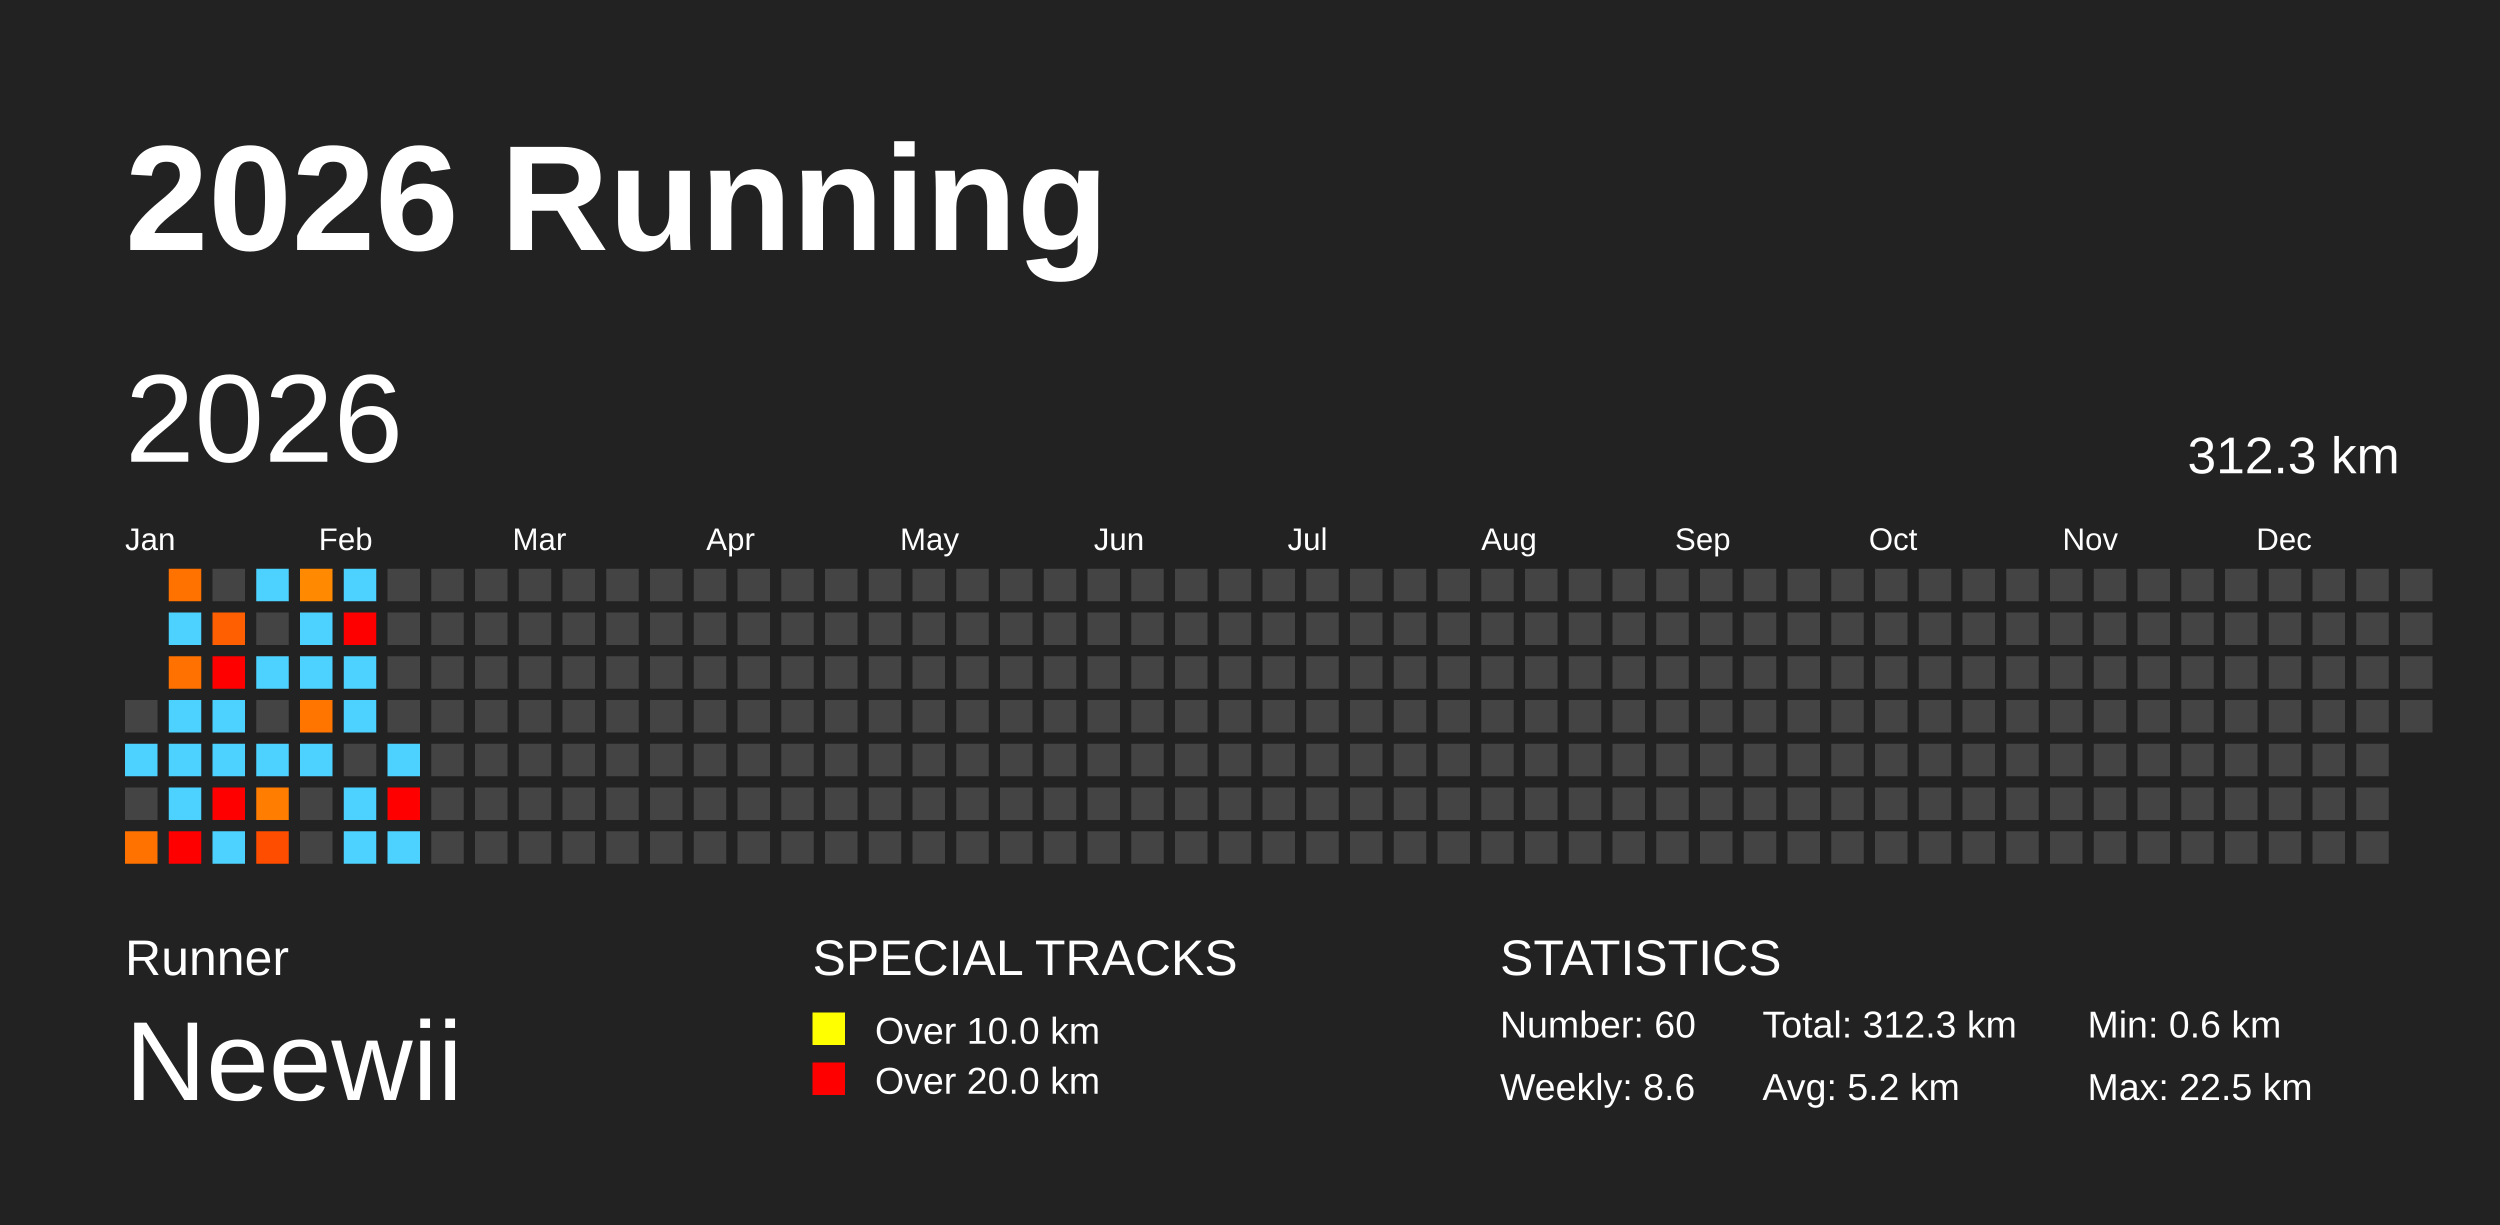
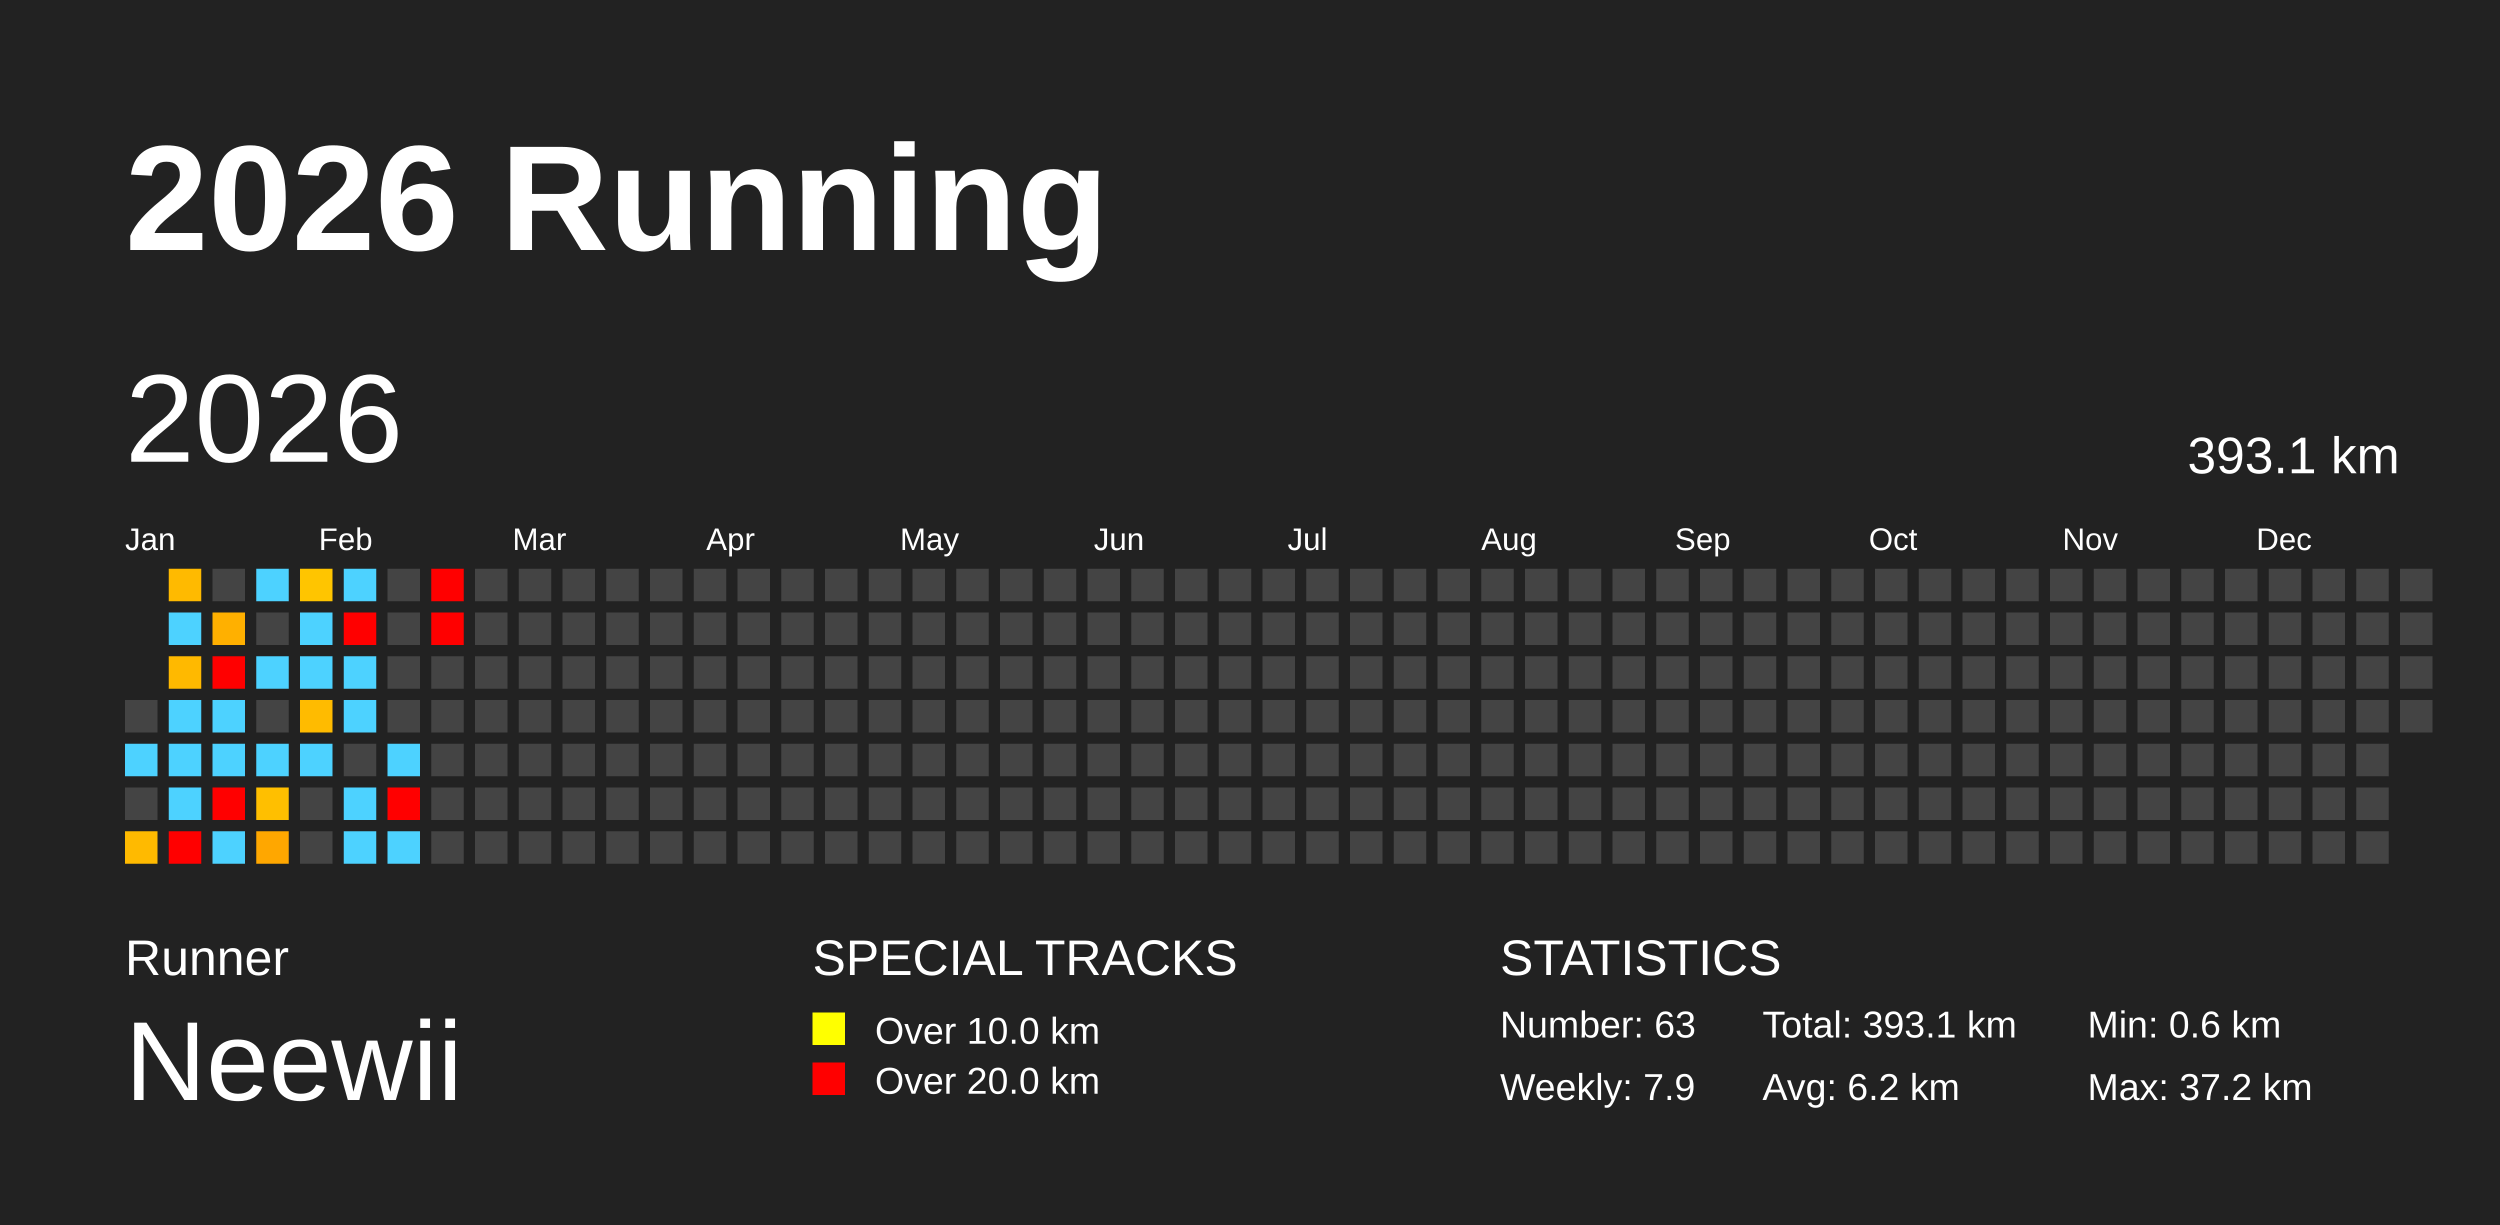
<svg xmlns="http://www.w3.org/2000/svg" baseProfile="full" height="98mm" version="1.1" viewBox="0,0,200,98" width="200mm">
  <defs />
  <rect fill="#222222" height="98" width="200" x="0" y="0" />
  <text fill="#FFFFFF" style="font-size:12px; font-family:Arial; font-weight:bold;" x="10" y="20">2026 Running</text>
  <text fill="#FFFFFF" style="font-size:4px; font-family:Arial" x="10" y="78">Runner</text>
  <text fill="#FFFFFF" style="font-size:9px; font-family:Arial" x="10" y="88">Neewii</text>
  <text fill="#FFFFFF" style="font-size:4px; font-family:Arial" x="65" y="78">SPECIAL TRACKS</text>
  <rect fill="yellow" height="2.6" width="2.6" x="65" y="81" />
  <text fill="#FFFFFF" style="font-size:3px; font-family:Arial" x="70" y="83.5">Over 10.0 km</text>
  <rect fill="red" height="2.6" width="2.6" x="65" y="85" />
  <text fill="#FFFFFF" style="font-size:3px; font-family:Arial" x="70" y="87.5">Over 20.0 km</text>
  <text fill="#FFFFFF" style="font-size:4px; font-family:Arial" x="120" y="78">STATISTICS</text>
-   <text fill="#FFFFFF" style="font-size:3px; font-family:Arial" x="120" y="83">Number: 60</text>
-   <text fill="#FFFFFF" style="font-size:3px; font-family:Arial" x="120" y="88">Weekly: 8.6</text>
-   <text fill="#FFFFFF" style="font-size:3px; font-family:Arial" x="141" y="83">Total: 312.3 km</text>
-   <text fill="#FFFFFF" style="font-size:3px; font-family:Arial" x="141" y="88">Avg: 5.2 km</text>
+   <text fill="#FFFFFF" style="font-size:3px; font-family:Arial" x="120" y="83">Number: 63</text>
+   <text fill="#FFFFFF" style="font-size:3px; font-family:Arial" x="120" y="88">Weekly: 7.9</text>
+   <text fill="#FFFFFF" style="font-size:3px; font-family:Arial" x="141" y="83">Total: 393.1 km</text>
+   <text fill="#FFFFFF" style="font-size:3px; font-family:Arial" x="141" y="88">Avg: 6.2 km</text>
  <text fill="#FFFFFF" style="font-size:3px; font-family:Arial" x="167" y="83">Min: 0.6 km</text>
-   <text fill="#FFFFFF" style="font-size:3px; font-family:Arial" x="167" y="88">Max: 22.5 km</text>
+   <text fill="#FFFFFF" style="font-size:3px; font-family:Arial" x="167" y="88">Max: 37.2 km</text>
  <text dominant-baseline="hanging" fill="#FFFFFF" style="font-size:10.0px; font-family:Arial;" x="10" y="30">2026</text>
-   <text dominant-baseline="hanging" fill="#FFFFFF" style="font-size:4.125px; font-family:Arial;" x="175" y="35">312.3 km</text>
+   <text dominant-baseline="hanging" fill="#FFFFFF" style="font-size:4.125px; font-family:Arial;" x="175" y="35">393.1 km</text>
  <text fill="#FFFFFF" style="font-size:2.5px; font-family:Arial" x="10.0" y="44">Jan</text>
  <text fill="#FFFFFF" style="font-size:2.5px; font-family:Arial" x="25.5" y="44">Feb</text>
  <text fill="#FFFFFF" style="font-size:2.5px; font-family:Arial" x="41.0" y="44">Mar</text>
  <text fill="#FFFFFF" style="font-size:2.5px; font-family:Arial" x="56.5" y="44">Apr</text>
  <text fill="#FFFFFF" style="font-size:2.5px; font-family:Arial" x="72.0" y="44">May</text>
  <text fill="#FFFFFF" style="font-size:2.5px; font-family:Arial" x="87.5" y="44">Jun</text>
  <text fill="#FFFFFF" style="font-size:2.5px; font-family:Arial" x="103.0" y="44">Jul</text>
  <text fill="#FFFFFF" style="font-size:2.5px; font-family:Arial" x="118.5" y="44">Aug</text>
  <text fill="#FFFFFF" style="font-size:2.5px; font-family:Arial" x="134.0" y="44">Sep</text>
  <text fill="#FFFFFF" style="font-size:2.5px; font-family:Arial" x="149.5" y="44">Oct</text>
  <text fill="#FFFFFF" style="font-size:2.5px; font-family:Arial" x="165.0" y="44">Nov</text>
  <text fill="#FFFFFF" style="font-size:2.5px; font-family:Arial" x="180.5" y="44">Dec</text>
  <rect fill="#444444" height="2.6" width="2.6" x="10.0" y="56.0" />
  <rect fill="#4dd2ff" height="2.6" width="2.6" x="10.0" y="59.5" />
  <rect fill="#444444" height="2.6" width="2.6" x="10.0" y="63.0" />
-   <rect fill="#ff7200" height="2.6" width="2.6" x="10.0" y="66.5" />
-   <rect fill="#ff7200" height="2.6" width="2.6" x="13.5" y="45.5" />
+   <rect fill="#ffba00" height="2.6" width="2.6" x="10.0" y="66.5" />
+   <rect fill="#ffba00" height="2.6" width="2.6" x="13.5" y="45.5" />
  <rect fill="#4dd2ff" height="2.6" width="2.6" x="13.5" y="49.0" />
-   <rect fill="#ff7100" height="2.6" width="2.6" x="13.5" y="52.5" />
+   <rect fill="#ffb900" height="2.6" width="2.6" x="13.5" y="52.5" />
  <rect fill="#4dd2ff" height="2.6" width="2.6" x="13.5" y="56.0" />
  <rect fill="#4dd2ff" height="2.6" width="2.6" x="13.5" y="59.5" />
  <rect fill="#4dd2ff" height="2.6" width="2.6" x="13.5" y="63.0" />
  <rect fill="red" height="2.6" width="2.6" x="13.5" y="66.5" />
  <rect fill="#444444" height="2.6" width="2.6" x="17.0" y="45.5" />
-   <rect fill="#ff5f00" height="2.6" width="2.6" x="17.0" y="49.0" />
+   <rect fill="#ffb000" height="2.6" width="2.6" x="17.0" y="49.0" />
  <rect fill="red" height="2.6" width="2.6" x="17.0" y="52.5" />
  <rect fill="#4dd2ff" height="2.6" width="2.6" x="17.0" y="56.0" />
  <rect fill="#4dd2ff" height="2.6" width="2.6" x="17.0" y="59.5" />
  <rect fill="red" height="2.6" width="2.6" x="17.0" y="63.0" />
  <rect fill="#4dd2ff" height="2.6" width="2.6" x="17.0" y="66.5" />
  <rect fill="#4dd2ff" height="2.6" width="2.6" x="20.5" y="45.5" />
  <rect fill="#444444" height="2.6" width="2.6" x="20.5" y="49.0" />
  <rect fill="#4dd2ff" height="2.6" width="2.6" x="20.5" y="52.5" />
  <rect fill="#444444" height="2.6" width="2.6" x="20.5" y="56.0" />
  <rect fill="#4dd2ff" height="2.6" width="2.6" x="20.5" y="59.5" />
-   <rect fill="#ff7d00" height="2.6" width="2.6" x="20.5" y="63.0" />
-   <rect fill="#ff4d00" height="2.6" width="2.6" x="20.5" y="66.5" />
-   <rect fill="#ff8900" height="2.6" width="2.6" x="24.0" y="45.5" />
+   <rect fill="#ffbf00" height="2.6" width="2.6" x="20.5" y="63.0" />
+   <rect fill="#ffa700" height="2.6" width="2.6" x="20.5" y="66.5" />
+   <rect fill="#ffc500" height="2.6" width="2.6" x="24.0" y="45.5" />
  <rect fill="#4dd2ff" height="2.6" width="2.6" x="24.0" y="49.0" />
  <rect fill="#4dd2ff" height="2.6" width="2.6" x="24.0" y="52.5" />
-   <rect fill="#ff7500" height="2.6" width="2.6" x="24.0" y="56.0" />
+   <rect fill="#ffbb00" height="2.6" width="2.6" x="24.0" y="56.0" />
  <rect fill="#4dd2ff" height="2.6" width="2.6" x="24.0" y="59.5" />
  <rect fill="#444444" height="2.6" width="2.6" x="24.0" y="63.0" />
  <rect fill="#444444" height="2.6" width="2.6" x="24.0" y="66.5" />
  <rect fill="#4dd2ff" height="2.6" width="2.6" x="27.5" y="45.5" />
  <rect fill="red" height="2.6" width="2.6" x="27.5" y="49.0" />
  <rect fill="#4dd2ff" height="2.6" width="2.6" x="27.5" y="52.5" />
  <rect fill="#4dd2ff" height="2.6" width="2.6" x="27.5" y="56.0" />
  <rect fill="#444444" height="2.6" width="2.6" x="27.5" y="59.5" />
  <rect fill="#4dd2ff" height="2.6" width="2.6" x="27.5" y="63.0" />
  <rect fill="#4dd2ff" height="2.6" width="2.6" x="27.5" y="66.5" />
  <rect fill="#444444" height="2.6" width="2.6" x="31.0" y="45.5" />
  <rect fill="#444444" height="2.6" width="2.6" x="31.0" y="49.0" />
  <rect fill="#444444" height="2.6" width="2.6" x="31.0" y="52.5" />
  <rect fill="#444444" height="2.6" width="2.6" x="31.0" y="56.0" />
  <rect fill="#4dd2ff" height="2.6" width="2.6" x="31.0" y="59.5" />
  <rect fill="red" height="2.6" width="2.6" x="31.0" y="63.0" />
  <rect fill="#4dd2ff" height="2.6" width="2.6" x="31.0" y="66.5" />
-   <rect fill="#444444" height="2.6" width="2.6" x="34.5" y="45.5" />
-   <rect fill="#444444" height="2.6" width="2.6" x="34.5" y="49.0" />
+   <rect fill="red" height="2.6" width="2.6" x="34.5" y="45.5" />
+   <rect fill="red" height="2.6" width="2.6" x="34.5" y="49.0" />
  <rect fill="#444444" height="2.6" width="2.6" x="34.5" y="52.5" />
  <rect fill="#444444" height="2.6" width="2.6" x="34.5" y="56.0" />
  <rect fill="#444444" height="2.6" width="2.6" x="34.5" y="59.5" />
  <rect fill="#444444" height="2.6" width="2.6" x="34.5" y="63.0" />
  <rect fill="#444444" height="2.6" width="2.6" x="34.5" y="66.5" />
  <rect fill="#444444" height="2.6" width="2.6" x="38.0" y="45.5" />
  <rect fill="#444444" height="2.6" width="2.6" x="38.0" y="49.0" />
  <rect fill="#444444" height="2.6" width="2.6" x="38.0" y="52.5" />
  <rect fill="#444444" height="2.6" width="2.6" x="38.0" y="56.0" />
  <rect fill="#444444" height="2.6" width="2.6" x="38.0" y="59.5" />
  <rect fill="#444444" height="2.6" width="2.6" x="38.0" y="63.0" />
  <rect fill="#444444" height="2.6" width="2.6" x="38.0" y="66.5" />
  <rect fill="#444444" height="2.6" width="2.6" x="41.5" y="45.5" />
  <rect fill="#444444" height="2.6" width="2.6" x="41.5" y="49.0" />
  <rect fill="#444444" height="2.6" width="2.6" x="41.5" y="52.5" />
  <rect fill="#444444" height="2.6" width="2.6" x="41.5" y="56.0" />
  <rect fill="#444444" height="2.6" width="2.6" x="41.5" y="59.5" />
  <rect fill="#444444" height="2.6" width="2.6" x="41.5" y="63.0" />
  <rect fill="#444444" height="2.6" width="2.6" x="41.5" y="66.5" />
  <rect fill="#444444" height="2.6" width="2.6" x="45.0" y="45.5" />
  <rect fill="#444444" height="2.6" width="2.6" x="45.0" y="49.0" />
  <rect fill="#444444" height="2.6" width="2.6" x="45.0" y="52.5" />
  <rect fill="#444444" height="2.6" width="2.6" x="45.0" y="56.0" />
  <rect fill="#444444" height="2.6" width="2.6" x="45.0" y="59.5" />
  <rect fill="#444444" height="2.6" width="2.6" x="45.0" y="63.0" />
  <rect fill="#444444" height="2.6" width="2.6" x="45.0" y="66.5" />
  <rect fill="#444444" height="2.6" width="2.6" x="48.5" y="45.5" />
  <rect fill="#444444" height="2.6" width="2.6" x="48.5" y="49.0" />
  <rect fill="#444444" height="2.6" width="2.6" x="48.5" y="52.5" />
  <rect fill="#444444" height="2.6" width="2.6" x="48.5" y="56.0" />
  <rect fill="#444444" height="2.6" width="2.6" x="48.5" y="59.5" />
  <rect fill="#444444" height="2.6" width="2.6" x="48.5" y="63.0" />
  <rect fill="#444444" height="2.6" width="2.6" x="48.5" y="66.5" />
  <rect fill="#444444" height="2.6" width="2.6" x="52.0" y="45.5" />
  <rect fill="#444444" height="2.6" width="2.6" x="52.0" y="49.0" />
  <rect fill="#444444" height="2.6" width="2.6" x="52.0" y="52.5" />
  <rect fill="#444444" height="2.6" width="2.6" x="52.0" y="56.0" />
  <rect fill="#444444" height="2.6" width="2.6" x="52.0" y="59.5" />
  <rect fill="#444444" height="2.6" width="2.6" x="52.0" y="63.0" />
  <rect fill="#444444" height="2.6" width="2.6" x="52.0" y="66.5" />
  <rect fill="#444444" height="2.6" width="2.6" x="55.5" y="45.5" />
  <rect fill="#444444" height="2.6" width="2.6" x="55.5" y="49.0" />
  <rect fill="#444444" height="2.6" width="2.6" x="55.5" y="52.5" />
  <rect fill="#444444" height="2.6" width="2.6" x="55.5" y="56.0" />
  <rect fill="#444444" height="2.6" width="2.6" x="55.5" y="59.5" />
  <rect fill="#444444" height="2.6" width="2.6" x="55.5" y="63.0" />
  <rect fill="#444444" height="2.6" width="2.6" x="55.5" y="66.5" />
  <rect fill="#444444" height="2.6" width="2.6" x="59.0" y="45.5" />
  <rect fill="#444444" height="2.6" width="2.6" x="59.0" y="49.0" />
  <rect fill="#444444" height="2.6" width="2.6" x="59.0" y="52.5" />
  <rect fill="#444444" height="2.6" width="2.6" x="59.0" y="56.0" />
  <rect fill="#444444" height="2.6" width="2.6" x="59.0" y="59.5" />
  <rect fill="#444444" height="2.6" width="2.6" x="59.0" y="63.0" />
  <rect fill="#444444" height="2.6" width="2.6" x="59.0" y="66.5" />
  <rect fill="#444444" height="2.6" width="2.6" x="62.5" y="45.5" />
  <rect fill="#444444" height="2.6" width="2.6" x="62.5" y="49.0" />
  <rect fill="#444444" height="2.6" width="2.6" x="62.5" y="52.5" />
  <rect fill="#444444" height="2.6" width="2.6" x="62.5" y="56.0" />
  <rect fill="#444444" height="2.6" width="2.6" x="62.5" y="59.5" />
  <rect fill="#444444" height="2.6" width="2.6" x="62.5" y="63.0" />
  <rect fill="#444444" height="2.6" width="2.6" x="62.5" y="66.5" />
  <rect fill="#444444" height="2.6" width="2.6" x="66.0" y="45.5" />
  <rect fill="#444444" height="2.6" width="2.6" x="66.0" y="49.0" />
  <rect fill="#444444" height="2.6" width="2.6" x="66.0" y="52.5" />
  <rect fill="#444444" height="2.6" width="2.6" x="66.0" y="56.0" />
  <rect fill="#444444" height="2.6" width="2.6" x="66.0" y="59.5" />
  <rect fill="#444444" height="2.6" width="2.6" x="66.0" y="63.0" />
  <rect fill="#444444" height="2.6" width="2.6" x="66.0" y="66.5" />
  <rect fill="#444444" height="2.6" width="2.6" x="69.5" y="45.5" />
  <rect fill="#444444" height="2.6" width="2.6" x="69.5" y="49.0" />
  <rect fill="#444444" height="2.6" width="2.6" x="69.5" y="52.5" />
  <rect fill="#444444" height="2.6" width="2.6" x="69.5" y="56.0" />
  <rect fill="#444444" height="2.6" width="2.6" x="69.5" y="59.5" />
  <rect fill="#444444" height="2.6" width="2.6" x="69.5" y="63.0" />
  <rect fill="#444444" height="2.6" width="2.6" x="69.5" y="66.5" />
  <rect fill="#444444" height="2.6" width="2.6" x="73.0" y="45.5" />
  <rect fill="#444444" height="2.6" width="2.6" x="73.0" y="49.0" />
  <rect fill="#444444" height="2.6" width="2.6" x="73.0" y="52.5" />
  <rect fill="#444444" height="2.6" width="2.6" x="73.0" y="56.0" />
  <rect fill="#444444" height="2.6" width="2.6" x="73.0" y="59.5" />
  <rect fill="#444444" height="2.6" width="2.6" x="73.0" y="63.0" />
  <rect fill="#444444" height="2.6" width="2.6" x="73.0" y="66.5" />
  <rect fill="#444444" height="2.6" width="2.6" x="76.5" y="45.5" />
  <rect fill="#444444" height="2.6" width="2.6" x="76.5" y="49.0" />
  <rect fill="#444444" height="2.6" width="2.6" x="76.5" y="52.5" />
  <rect fill="#444444" height="2.6" width="2.6" x="76.5" y="56.0" />
  <rect fill="#444444" height="2.6" width="2.6" x="76.5" y="59.5" />
  <rect fill="#444444" height="2.6" width="2.6" x="76.5" y="63.0" />
  <rect fill="#444444" height="2.6" width="2.6" x="76.5" y="66.5" />
  <rect fill="#444444" height="2.6" width="2.6" x="80.0" y="45.5" />
  <rect fill="#444444" height="2.6" width="2.6" x="80.0" y="49.0" />
  <rect fill="#444444" height="2.6" width="2.6" x="80.0" y="52.5" />
  <rect fill="#444444" height="2.6" width="2.6" x="80.0" y="56.0" />
  <rect fill="#444444" height="2.6" width="2.6" x="80.0" y="59.5" />
  <rect fill="#444444" height="2.6" width="2.6" x="80.0" y="63.0" />
  <rect fill="#444444" height="2.6" width="2.6" x="80.0" y="66.5" />
  <rect fill="#444444" height="2.6" width="2.6" x="83.5" y="45.5" />
  <rect fill="#444444" height="2.6" width="2.6" x="83.5" y="49.0" />
  <rect fill="#444444" height="2.6" width="2.6" x="83.5" y="52.5" />
  <rect fill="#444444" height="2.6" width="2.6" x="83.5" y="56.0" />
  <rect fill="#444444" height="2.6" width="2.6" x="83.5" y="59.5" />
  <rect fill="#444444" height="2.6" width="2.6" x="83.5" y="63.0" />
  <rect fill="#444444" height="2.6" width="2.6" x="83.5" y="66.5" />
  <rect fill="#444444" height="2.6" width="2.6" x="87.0" y="45.5" />
  <rect fill="#444444" height="2.6" width="2.6" x="87.0" y="49.0" />
  <rect fill="#444444" height="2.6" width="2.6" x="87.0" y="52.5" />
  <rect fill="#444444" height="2.6" width="2.6" x="87.0" y="56.0" />
  <rect fill="#444444" height="2.6" width="2.6" x="87.0" y="59.5" />
  <rect fill="#444444" height="2.6" width="2.6" x="87.0" y="63.0" />
  <rect fill="#444444" height="2.6" width="2.6" x="87.0" y="66.5" />
  <rect fill="#444444" height="2.6" width="2.6" x="90.5" y="45.5" />
  <rect fill="#444444" height="2.6" width="2.6" x="90.5" y="49.0" />
  <rect fill="#444444" height="2.6" width="2.6" x="90.5" y="52.5" />
  <rect fill="#444444" height="2.6" width="2.6" x="90.5" y="56.0" />
  <rect fill="#444444" height="2.6" width="2.6" x="90.5" y="59.5" />
  <rect fill="#444444" height="2.6" width="2.6" x="90.5" y="63.0" />
  <rect fill="#444444" height="2.6" width="2.6" x="90.5" y="66.5" />
  <rect fill="#444444" height="2.6" width="2.6" x="94.0" y="45.5" />
  <rect fill="#444444" height="2.6" width="2.6" x="94.0" y="49.0" />
  <rect fill="#444444" height="2.6" width="2.6" x="94.0" y="52.5" />
  <rect fill="#444444" height="2.6" width="2.6" x="94.0" y="56.0" />
  <rect fill="#444444" height="2.6" width="2.6" x="94.0" y="59.5" />
  <rect fill="#444444" height="2.6" width="2.6" x="94.0" y="63.0" />
  <rect fill="#444444" height="2.6" width="2.6" x="94.0" y="66.5" />
  <rect fill="#444444" height="2.6" width="2.6" x="97.5" y="45.5" />
  <rect fill="#444444" height="2.6" width="2.6" x="97.5" y="49.0" />
  <rect fill="#444444" height="2.6" width="2.6" x="97.5" y="52.5" />
  <rect fill="#444444" height="2.6" width="2.6" x="97.5" y="56.0" />
  <rect fill="#444444" height="2.6" width="2.6" x="97.5" y="59.5" />
  <rect fill="#444444" height="2.6" width="2.6" x="97.5" y="63.0" />
  <rect fill="#444444" height="2.6" width="2.6" x="97.5" y="66.5" />
  <rect fill="#444444" height="2.6" width="2.6" x="101.0" y="45.5" />
  <rect fill="#444444" height="2.6" width="2.6" x="101.0" y="49.0" />
  <rect fill="#444444" height="2.6" width="2.6" x="101.0" y="52.5" />
  <rect fill="#444444" height="2.6" width="2.6" x="101.0" y="56.0" />
  <rect fill="#444444" height="2.6" width="2.6" x="101.0" y="59.5" />
  <rect fill="#444444" height="2.6" width="2.6" x="101.0" y="63.0" />
  <rect fill="#444444" height="2.6" width="2.6" x="101.0" y="66.5" />
  <rect fill="#444444" height="2.6" width="2.6" x="104.5" y="45.5" />
  <rect fill="#444444" height="2.6" width="2.6" x="104.5" y="49.0" />
  <rect fill="#444444" height="2.6" width="2.6" x="104.5" y="52.5" />
  <rect fill="#444444" height="2.6" width="2.6" x="104.5" y="56.0" />
  <rect fill="#444444" height="2.6" width="2.6" x="104.5" y="59.5" />
  <rect fill="#444444" height="2.6" width="2.6" x="104.5" y="63.0" />
  <rect fill="#444444" height="2.6" width="2.6" x="104.5" y="66.5" />
  <rect fill="#444444" height="2.6" width="2.6" x="108.0" y="45.5" />
  <rect fill="#444444" height="2.6" width="2.6" x="108.0" y="49.0" />
  <rect fill="#444444" height="2.6" width="2.6" x="108.0" y="52.5" />
  <rect fill="#444444" height="2.6" width="2.6" x="108.0" y="56.0" />
  <rect fill="#444444" height="2.6" width="2.6" x="108.0" y="59.5" />
  <rect fill="#444444" height="2.6" width="2.6" x="108.0" y="63.0" />
  <rect fill="#444444" height="2.6" width="2.6" x="108.0" y="66.5" />
  <rect fill="#444444" height="2.6" width="2.6" x="111.5" y="45.5" />
  <rect fill="#444444" height="2.6" width="2.6" x="111.5" y="49.0" />
  <rect fill="#444444" height="2.6" width="2.6" x="111.5" y="52.5" />
  <rect fill="#444444" height="2.6" width="2.6" x="111.5" y="56.0" />
  <rect fill="#444444" height="2.6" width="2.6" x="111.5" y="59.5" />
  <rect fill="#444444" height="2.6" width="2.6" x="111.5" y="63.0" />
  <rect fill="#444444" height="2.6" width="2.6" x="111.5" y="66.5" />
  <rect fill="#444444" height="2.6" width="2.6" x="115.0" y="45.5" />
  <rect fill="#444444" height="2.6" width="2.6" x="115.0" y="49.0" />
  <rect fill="#444444" height="2.6" width="2.6" x="115.0" y="52.5" />
  <rect fill="#444444" height="2.6" width="2.6" x="115.0" y="56.0" />
  <rect fill="#444444" height="2.6" width="2.6" x="115.0" y="59.5" />
  <rect fill="#444444" height="2.6" width="2.6" x="115.0" y="63.0" />
  <rect fill="#444444" height="2.6" width="2.6" x="115.0" y="66.5" />
  <rect fill="#444444" height="2.6" width="2.6" x="118.5" y="45.5" />
  <rect fill="#444444" height="2.6" width="2.6" x="118.5" y="49.0" />
  <rect fill="#444444" height="2.6" width="2.6" x="118.5" y="52.5" />
  <rect fill="#444444" height="2.6" width="2.6" x="118.5" y="56.0" />
  <rect fill="#444444" height="2.6" width="2.6" x="118.5" y="59.5" />
  <rect fill="#444444" height="2.6" width="2.6" x="118.5" y="63.0" />
  <rect fill="#444444" height="2.6" width="2.6" x="118.5" y="66.5" />
  <rect fill="#444444" height="2.6" width="2.6" x="122.0" y="45.5" />
  <rect fill="#444444" height="2.6" width="2.6" x="122.0" y="49.0" />
  <rect fill="#444444" height="2.6" width="2.6" x="122.0" y="52.5" />
  <rect fill="#444444" height="2.6" width="2.6" x="122.0" y="56.0" />
  <rect fill="#444444" height="2.6" width="2.6" x="122.0" y="59.5" />
  <rect fill="#444444" height="2.6" width="2.6" x="122.0" y="63.0" />
  <rect fill="#444444" height="2.6" width="2.6" x="122.0" y="66.5" />
  <rect fill="#444444" height="2.6" width="2.6" x="125.5" y="45.5" />
  <rect fill="#444444" height="2.6" width="2.6" x="125.5" y="49.0" />
  <rect fill="#444444" height="2.6" width="2.6" x="125.5" y="52.5" />
  <rect fill="#444444" height="2.6" width="2.6" x="125.5" y="56.0" />
  <rect fill="#444444" height="2.6" width="2.6" x="125.5" y="59.5" />
  <rect fill="#444444" height="2.6" width="2.6" x="125.5" y="63.0" />
  <rect fill="#444444" height="2.6" width="2.6" x="125.5" y="66.5" />
  <rect fill="#444444" height="2.6" width="2.6" x="129.0" y="45.5" />
  <rect fill="#444444" height="2.6" width="2.6" x="129.0" y="49.0" />
  <rect fill="#444444" height="2.6" width="2.6" x="129.0" y="52.5" />
  <rect fill="#444444" height="2.6" width="2.6" x="129.0" y="56.0" />
  <rect fill="#444444" height="2.6" width="2.6" x="129.0" y="59.5" />
  <rect fill="#444444" height="2.6" width="2.6" x="129.0" y="63.0" />
  <rect fill="#444444" height="2.6" width="2.6" x="129.0" y="66.5" />
  <rect fill="#444444" height="2.6" width="2.6" x="132.5" y="45.5" />
  <rect fill="#444444" height="2.6" width="2.6" x="132.5" y="49.0" />
  <rect fill="#444444" height="2.6" width="2.6" x="132.5" y="52.5" />
  <rect fill="#444444" height="2.6" width="2.6" x="132.5" y="56.0" />
  <rect fill="#444444" height="2.6" width="2.6" x="132.5" y="59.5" />
  <rect fill="#444444" height="2.6" width="2.6" x="132.5" y="63.0" />
  <rect fill="#444444" height="2.6" width="2.6" x="132.5" y="66.5" />
  <rect fill="#444444" height="2.6" width="2.6" x="136.0" y="45.5" />
  <rect fill="#444444" height="2.6" width="2.6" x="136.0" y="49.0" />
  <rect fill="#444444" height="2.6" width="2.6" x="136.0" y="52.5" />
  <rect fill="#444444" height="2.6" width="2.6" x="136.0" y="56.0" />
  <rect fill="#444444" height="2.6" width="2.6" x="136.0" y="59.5" />
  <rect fill="#444444" height="2.6" width="2.6" x="136.0" y="63.0" />
  <rect fill="#444444" height="2.6" width="2.6" x="136.0" y="66.5" />
  <rect fill="#444444" height="2.6" width="2.6" x="139.5" y="45.5" />
  <rect fill="#444444" height="2.6" width="2.6" x="139.5" y="49.0" />
  <rect fill="#444444" height="2.6" width="2.6" x="139.5" y="52.5" />
  <rect fill="#444444" height="2.6" width="2.6" x="139.5" y="56.0" />
  <rect fill="#444444" height="2.6" width="2.6" x="139.5" y="59.5" />
  <rect fill="#444444" height="2.6" width="2.6" x="139.5" y="63.0" />
  <rect fill="#444444" height="2.6" width="2.6" x="139.5" y="66.5" />
  <rect fill="#444444" height="2.6" width="2.6" x="143.0" y="45.5" />
  <rect fill="#444444" height="2.6" width="2.6" x="143.0" y="49.0" />
  <rect fill="#444444" height="2.6" width="2.6" x="143.0" y="52.5" />
  <rect fill="#444444" height="2.6" width="2.6" x="143.0" y="56.0" />
  <rect fill="#444444" height="2.6" width="2.6" x="143.0" y="59.5" />
  <rect fill="#444444" height="2.6" width="2.6" x="143.0" y="63.0" />
  <rect fill="#444444" height="2.6" width="2.6" x="143.0" y="66.5" />
  <rect fill="#444444" height="2.6" width="2.6" x="146.5" y="45.5" />
  <rect fill="#444444" height="2.6" width="2.6" x="146.5" y="49.0" />
  <rect fill="#444444" height="2.6" width="2.6" x="146.5" y="52.5" />
  <rect fill="#444444" height="2.6" width="2.6" x="146.5" y="56.0" />
  <rect fill="#444444" height="2.6" width="2.6" x="146.5" y="59.5" />
  <rect fill="#444444" height="2.6" width="2.6" x="146.5" y="63.0" />
  <rect fill="#444444" height="2.6" width="2.6" x="146.5" y="66.5" />
  <rect fill="#444444" height="2.6" width="2.6" x="150.0" y="45.5" />
  <rect fill="#444444" height="2.6" width="2.6" x="150.0" y="49.0" />
  <rect fill="#444444" height="2.6" width="2.6" x="150.0" y="52.5" />
  <rect fill="#444444" height="2.6" width="2.6" x="150.0" y="56.0" />
  <rect fill="#444444" height="2.6" width="2.6" x="150.0" y="59.5" />
  <rect fill="#444444" height="2.6" width="2.6" x="150.0" y="63.0" />
  <rect fill="#444444" height="2.6" width="2.6" x="150.0" y="66.5" />
  <rect fill="#444444" height="2.6" width="2.6" x="153.5" y="45.5" />
  <rect fill="#444444" height="2.6" width="2.6" x="153.5" y="49.0" />
  <rect fill="#444444" height="2.6" width="2.6" x="153.5" y="52.5" />
  <rect fill="#444444" height="2.6" width="2.6" x="153.5" y="56.0" />
  <rect fill="#444444" height="2.6" width="2.6" x="153.5" y="59.5" />
  <rect fill="#444444" height="2.6" width="2.6" x="153.5" y="63.0" />
  <rect fill="#444444" height="2.6" width="2.6" x="153.5" y="66.5" />
  <rect fill="#444444" height="2.6" width="2.6" x="157.0" y="45.5" />
  <rect fill="#444444" height="2.6" width="2.6" x="157.0" y="49.0" />
  <rect fill="#444444" height="2.6" width="2.6" x="157.0" y="52.5" />
  <rect fill="#444444" height="2.6" width="2.6" x="157.0" y="56.0" />
  <rect fill="#444444" height="2.6" width="2.6" x="157.0" y="59.5" />
  <rect fill="#444444" height="2.6" width="2.6" x="157.0" y="63.0" />
  <rect fill="#444444" height="2.6" width="2.6" x="157.0" y="66.5" />
  <rect fill="#444444" height="2.6" width="2.6" x="160.5" y="45.5" />
  <rect fill="#444444" height="2.6" width="2.6" x="160.5" y="49.0" />
  <rect fill="#444444" height="2.6" width="2.6" x="160.5" y="52.5" />
  <rect fill="#444444" height="2.6" width="2.6" x="160.5" y="56.0" />
  <rect fill="#444444" height="2.6" width="2.6" x="160.5" y="59.5" />
  <rect fill="#444444" height="2.6" width="2.6" x="160.5" y="63.0" />
  <rect fill="#444444" height="2.6" width="2.6" x="160.5" y="66.5" />
  <rect fill="#444444" height="2.6" width="2.6" x="164.0" y="45.5" />
  <rect fill="#444444" height="2.6" width="2.6" x="164.0" y="49.0" />
  <rect fill="#444444" height="2.6" width="2.6" x="164.0" y="52.5" />
  <rect fill="#444444" height="2.6" width="2.6" x="164.0" y="56.0" />
  <rect fill="#444444" height="2.6" width="2.6" x="164.0" y="59.5" />
  <rect fill="#444444" height="2.6" width="2.6" x="164.0" y="63.0" />
  <rect fill="#444444" height="2.6" width="2.6" x="164.0" y="66.5" />
  <rect fill="#444444" height="2.6" width="2.6" x="167.5" y="45.5" />
  <rect fill="#444444" height="2.6" width="2.6" x="167.5" y="49.0" />
  <rect fill="#444444" height="2.6" width="2.6" x="167.5" y="52.5" />
  <rect fill="#444444" height="2.6" width="2.6" x="167.5" y="56.0" />
  <rect fill="#444444" height="2.6" width="2.6" x="167.5" y="59.5" />
  <rect fill="#444444" height="2.6" width="2.6" x="167.5" y="63.0" />
  <rect fill="#444444" height="2.6" width="2.6" x="167.5" y="66.5" />
  <rect fill="#444444" height="2.6" width="2.6" x="171.0" y="45.5" />
  <rect fill="#444444" height="2.6" width="2.6" x="171.0" y="49.0" />
  <rect fill="#444444" height="2.6" width="2.6" x="171.0" y="52.5" />
  <rect fill="#444444" height="2.6" width="2.6" x="171.0" y="56.0" />
  <rect fill="#444444" height="2.6" width="2.6" x="171.0" y="59.5" />
  <rect fill="#444444" height="2.6" width="2.6" x="171.0" y="63.0" />
  <rect fill="#444444" height="2.6" width="2.6" x="171.0" y="66.5" />
  <rect fill="#444444" height="2.6" width="2.6" x="174.5" y="45.5" />
  <rect fill="#444444" height="2.6" width="2.6" x="174.5" y="49.0" />
  <rect fill="#444444" height="2.6" width="2.6" x="174.5" y="52.5" />
  <rect fill="#444444" height="2.6" width="2.6" x="174.5" y="56.0" />
  <rect fill="#444444" height="2.6" width="2.6" x="174.5" y="59.5" />
  <rect fill="#444444" height="2.6" width="2.6" x="174.5" y="63.0" />
  <rect fill="#444444" height="2.6" width="2.6" x="174.5" y="66.5" />
  <rect fill="#444444" height="2.6" width="2.6" x="178.0" y="45.5" />
  <rect fill="#444444" height="2.6" width="2.6" x="178.0" y="49.0" />
  <rect fill="#444444" height="2.6" width="2.6" x="178.0" y="52.5" />
  <rect fill="#444444" height="2.6" width="2.6" x="178.0" y="56.0" />
  <rect fill="#444444" height="2.6" width="2.6" x="178.0" y="59.5" />
  <rect fill="#444444" height="2.6" width="2.6" x="178.0" y="63.0" />
  <rect fill="#444444" height="2.6" width="2.6" x="178.0" y="66.5" />
  <rect fill="#444444" height="2.6" width="2.6" x="181.5" y="45.5" />
  <rect fill="#444444" height="2.6" width="2.6" x="181.5" y="49.0" />
  <rect fill="#444444" height="2.6" width="2.6" x="181.5" y="52.5" />
  <rect fill="#444444" height="2.6" width="2.6" x="181.5" y="56.0" />
  <rect fill="#444444" height="2.6" width="2.6" x="181.5" y="59.5" />
  <rect fill="#444444" height="2.6" width="2.6" x="181.5" y="63.0" />
  <rect fill="#444444" height="2.6" width="2.6" x="181.5" y="66.5" />
  <rect fill="#444444" height="2.6" width="2.6" x="185.0" y="45.5" />
  <rect fill="#444444" height="2.6" width="2.6" x="185.0" y="49.0" />
  <rect fill="#444444" height="2.6" width="2.6" x="185.0" y="52.5" />
  <rect fill="#444444" height="2.6" width="2.6" x="185.0" y="56.0" />
  <rect fill="#444444" height="2.6" width="2.6" x="185.0" y="59.5" />
  <rect fill="#444444" height="2.6" width="2.6" x="185.0" y="63.0" />
  <rect fill="#444444" height="2.6" width="2.6" x="185.0" y="66.5" />
  <rect fill="#444444" height="2.6" width="2.6" x="188.5" y="45.5" />
  <rect fill="#444444" height="2.6" width="2.6" x="188.5" y="49.0" />
  <rect fill="#444444" height="2.6" width="2.6" x="188.5" y="52.5" />
  <rect fill="#444444" height="2.6" width="2.6" x="188.5" y="56.0" />
  <rect fill="#444444" height="2.6" width="2.6" x="188.5" y="59.5" />
  <rect fill="#444444" height="2.6" width="2.6" x="188.5" y="63.0" />
  <rect fill="#444444" height="2.6" width="2.6" x="188.5" y="66.5" />
  <rect fill="#444444" height="2.6" width="2.6" x="192.0" y="45.5" />
  <rect fill="#444444" height="2.6" width="2.6" x="192.0" y="49.0" />
  <rect fill="#444444" height="2.6" width="2.6" x="192.0" y="52.5" />
  <rect fill="#444444" height="2.6" width="2.6" x="192.0" y="56.0" />
</svg>
